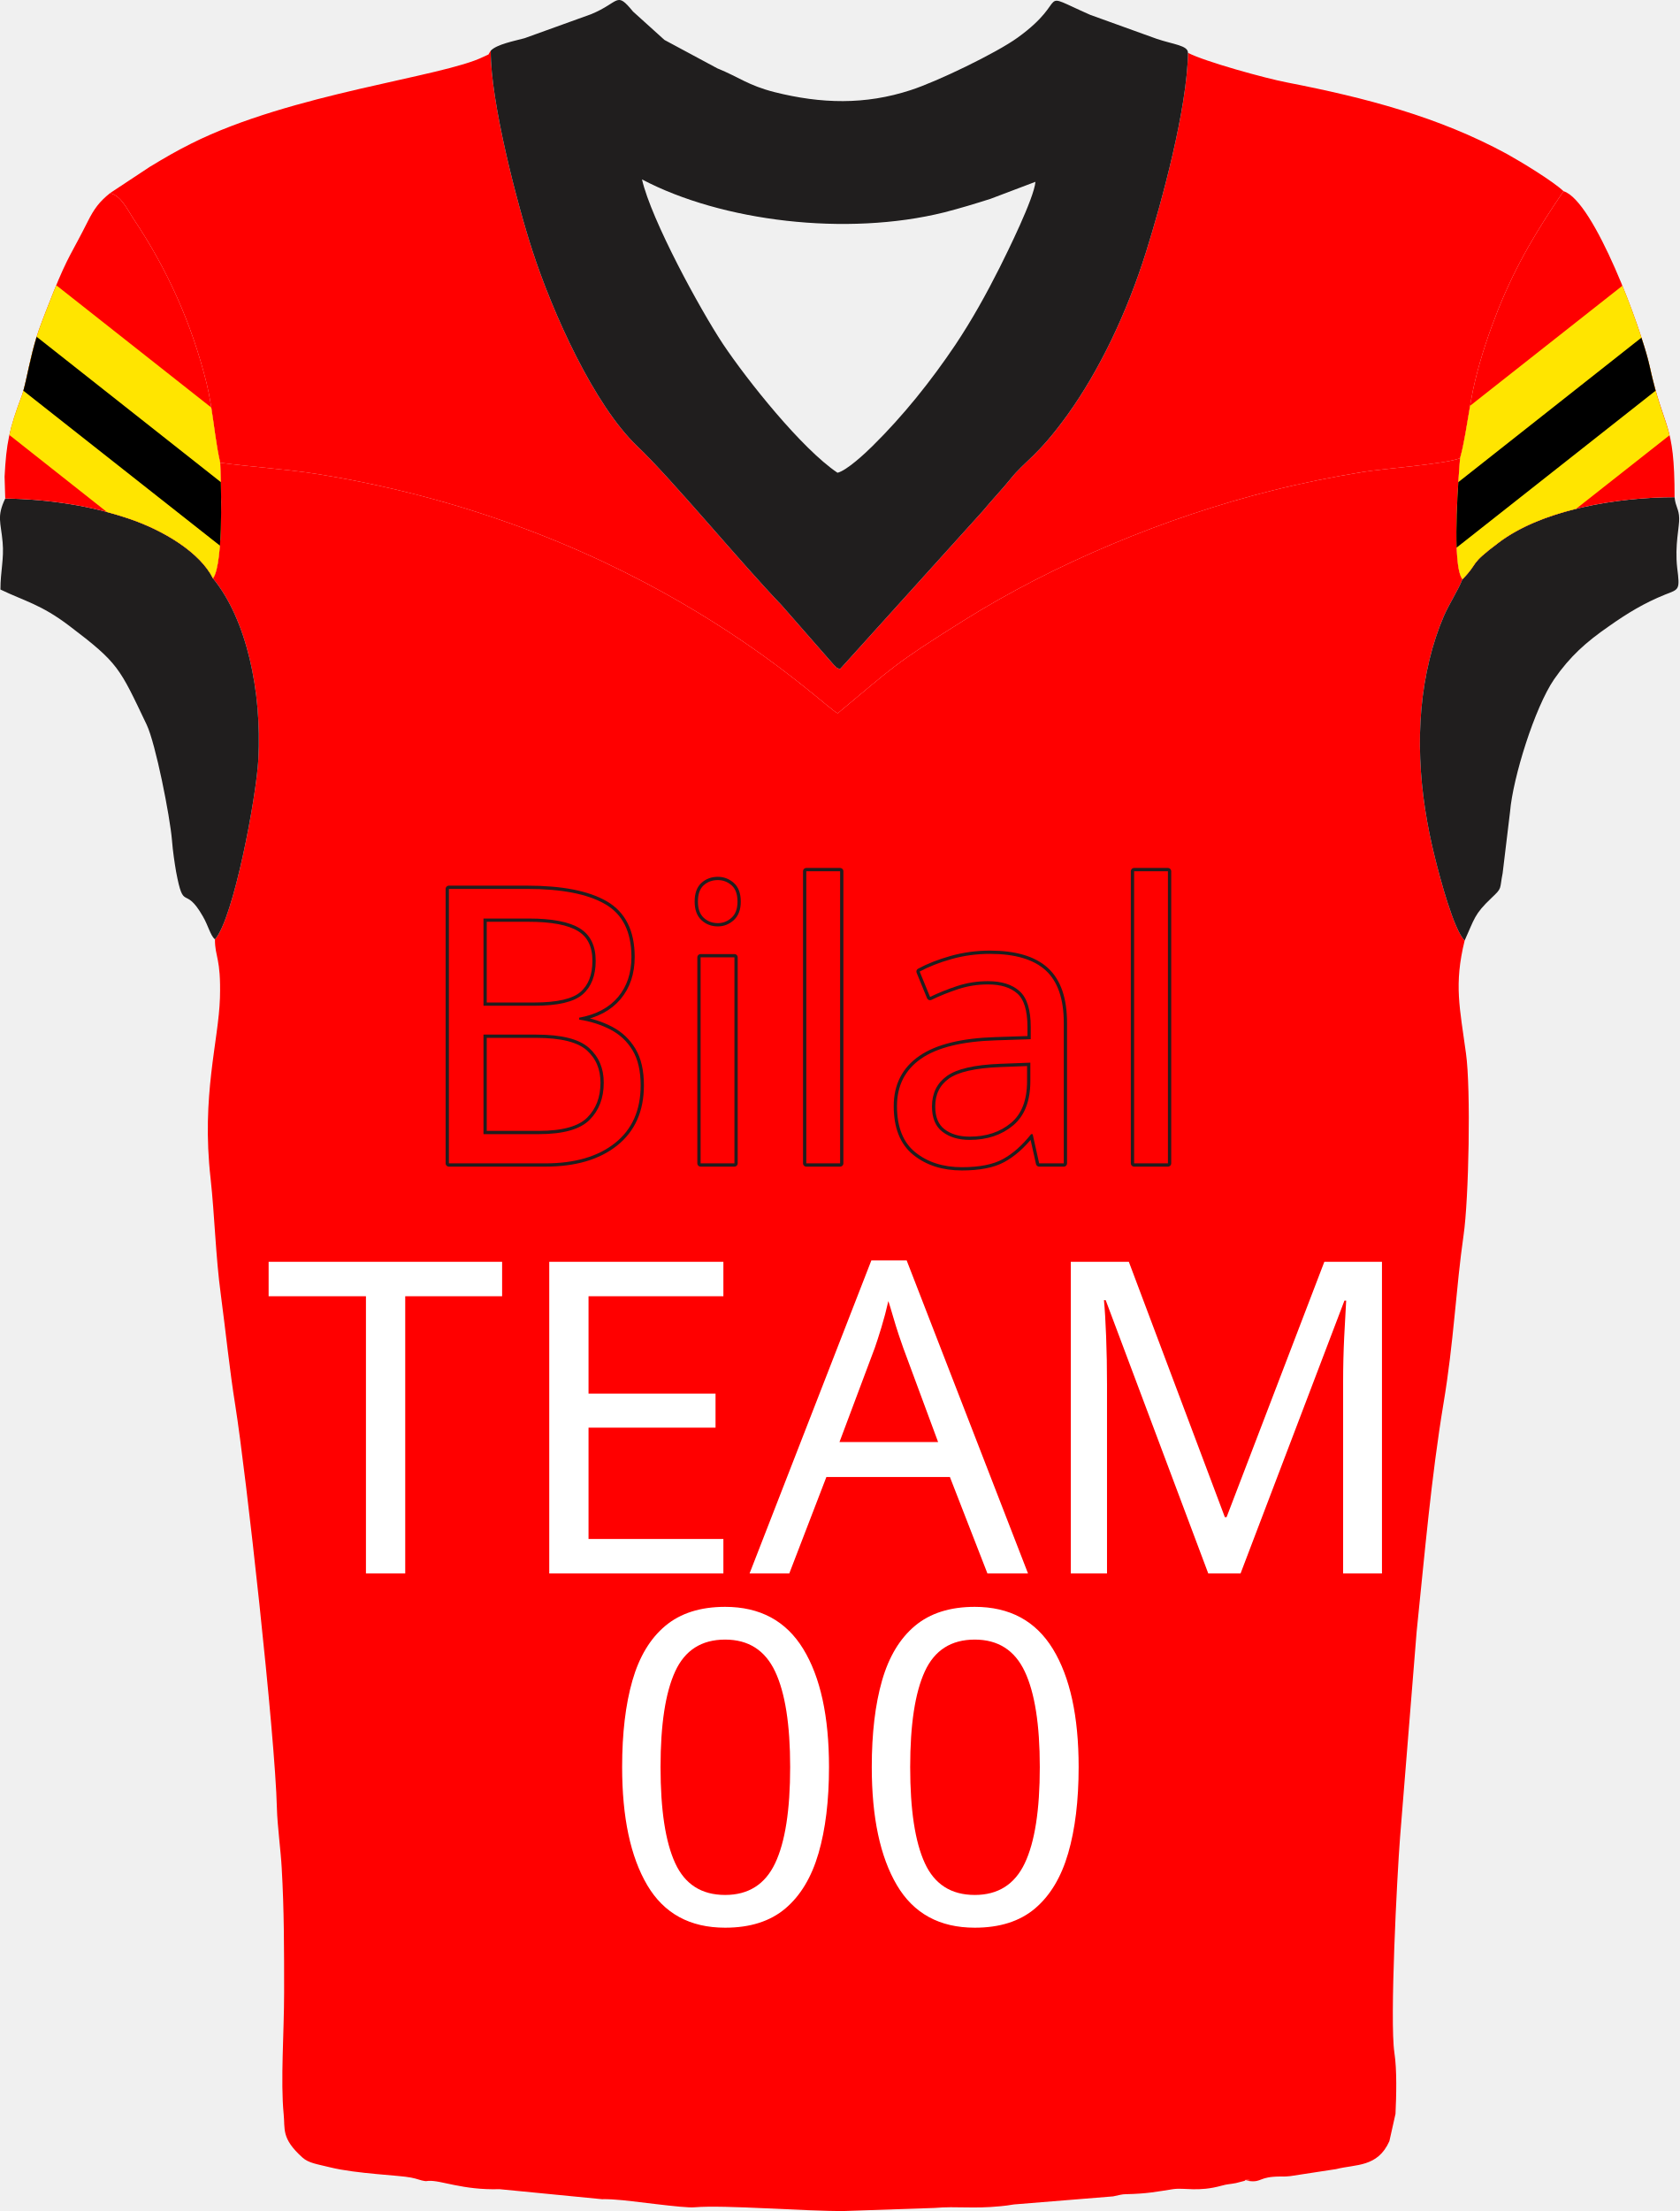
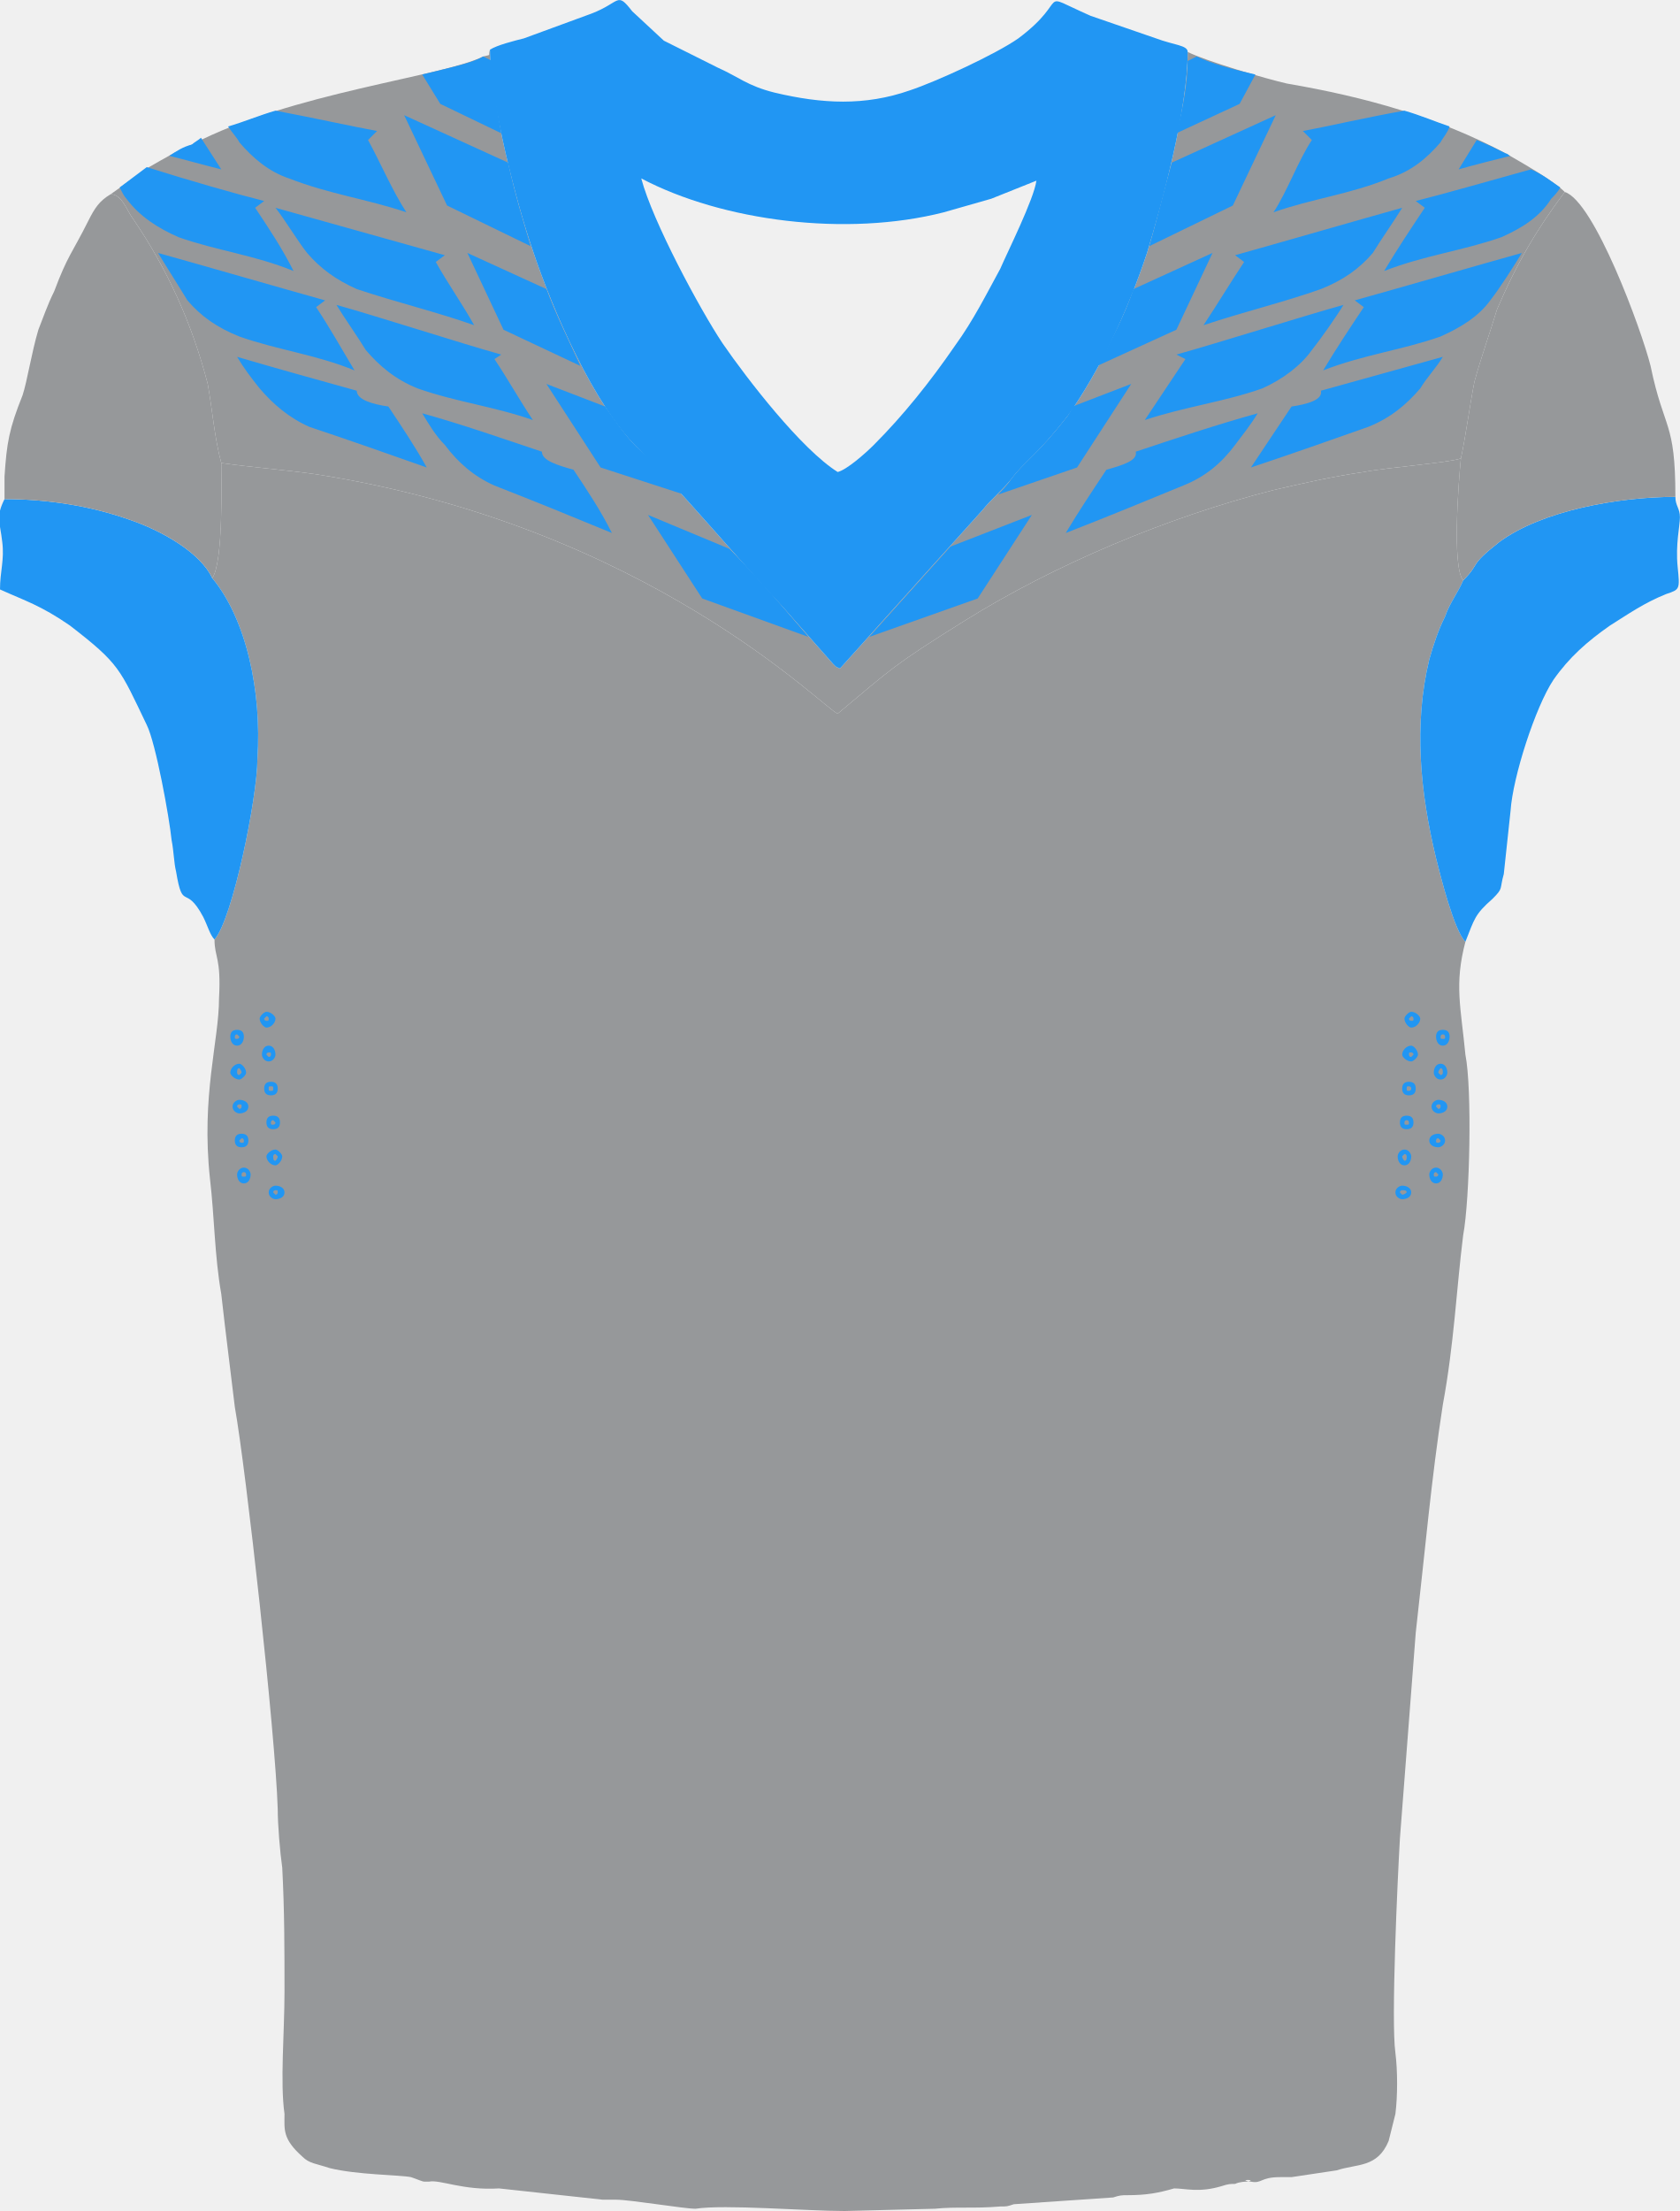
- <svg xmlns="http://www.w3.org/2000/svg" xml:space="preserve" width="100%" height="100%" version="1.1" shape-rendering="geometricPrecision" text-rendering="geometricPrecision" image-rendering="optimizeQuality" fill-rule="evenodd" clip-rule="evenodd" viewBox="0 0 7695 10130" preserveAspectRatio="xMidYMid meet">
+ <svg xmlns="http://www.w3.org/2000/svg" xml:space="preserve" width="100%" height="100%" version="1.1" shape-rendering="geometricPrecision" text-rendering="geometricPrecision" image-rendering="optimizeQuality" fill-rule="evenodd" clip-rule="evenodd" viewBox="0 0 744 979" preserveAspectRatio="xMidYMid meet">
  <defs>
-     <style data-fonts="true">@font-face { font-family: 'font_2'; src: url('http://127.0.0.1:8000/storage/fonts/37mrW2LoSAz4UV3Fw60rHUYMhqTS29wmTYG7KDOM') format('truetype'); }@font-face { font-family: 'font_4'; src: url('http://127.0.0.1:8000/storage/fonts/6q5lPJecyQvh4nloAo6VOQQMEu2p1HTOlzIzSerz') format('truetype'); }@font-face { font-family: 'font_5'; src: url('http://127.0.0.1:8000/storage/fonts/D3O6qgC2TlIuZwX3ThNRuFmGZCdHiNmTJui6cxLU') format('truetype'); }</style>
-     <clipPath id="clip-svg-part-0">
-       <path fill="#FF0000" d="M1009 2120c3,70 18,460 -33,530 155,189 224,519 208,827 -9,174 -114,732 -199,827 0,84 28,83 23,267 -6,199 -86,448 -43,828 19,173 23,357 47,533 24,180 39,337 67,512 47,295 182,1503 190,1842 2,78 18,196 22,273 11,190 11,370 11,569 0,185 -17,406 -2,559 7,68 -12,110 86,198 29,26 67,30 127,45 122,30 319,36 371,47 27,5 47,14 59,15 10,2 10,1 20,0 58,-4 156,43 326,38l471 46c8,0 10,-1 24,0 8,0 27,1 37,2 64,3 311,40 362,35 137,-12 512,19 687,17l412 -14c107,-9 173,5 304,-8 27,-3 30,-3 60,-8l455 -37c28,-6 42,-10 57,-10 101,-2 145,-12 217,-23 53,-8 115,14 223,-16 29,-8 35,-6 66,-12 14,-3 44,-12 46,-12 58,-3 -50,-5 17,3 56,6 42,-20 137,-21 16,0 21,1 50,-2l209 -32c90,-23 190,-7 244,-128l28 -125c4,-82 7,-202 -5,-280 -22,-146 12,-809 26,-988l76 -942c37,-358 67,-707 123,-1045 47,-279 57,-527 92,-771 24,-163 34,-671 11,-833 -28,-208 -56,-314 -6,-517 -50,-48 -114,-290 -136,-379 -74,-295 -98,-610 -25,-909 17,-70 39,-136 65,-197 28,-63 63,-114 86,-170 -50,-62 -19,-453 -11,-555 -64,27 -342,47 -443,63 -141,23 -281,51 -416,85 -489,122 -1002,336 -1416,596 -326,204 -324,215 -577,425 -60,-22 -871,-855 -2390,-1097 -149,-23 -292,-31 -440,-51z" data-part-name="svg-part-0" class="svg-hoverable selected-svg-part" style="cursor: pointer; transition: 0.3s;" id="svg-part-0" />
-     </clipPath>
+     <style data-fonts="true">@font-face { font-family: 'font_1'; src: url('http://127.0.0.1:8000/storage/fonts/5ZIyXfnllvfea2c03RF0XvhB4s9AbiJS5UuPNvgP') format('truetype'); }@font-face { font-family: 'font_2'; src: url('http://127.0.0.1:8000/storage/fonts/HiTBF8CNdPuu1yhMAdkdrafbOxzCEGWugdII81Rt') format('truetype'); }</style>
  </defs>
  <g id="Layer_x0020_1">
-     <path fill="#FF0000" d="M1009 2120c3,70 18,460 -33,530 155,189 224,519 208,827 -9,174 -114,732 -199,827 0,84 28,83 23,267 -6,199 -86,448 -43,828 19,173 23,357 47,533 24,180 39,337 67,512 47,295 182,1503 190,1842 2,78 18,196 22,273 11,190 11,370 11,569 0,185 -17,406 -2,559 7,68 -12,110 86,198 29,26 67,30 127,45 122,30 319,36 371,47 27,5 47,14 59,15 10,2 10,1 20,0 58,-4 156,43 326,38l471 46c8,0 10,-1 24,0 8,0 27,1 37,2 64,3 311,40 362,35 137,-12 512,19 687,17l412 -14c107,-9 173,5 304,-8 27,-3 30,-3 60,-8l455 -37c28,-6 42,-10 57,-10 101,-2 145,-12 217,-23 53,-8 115,14 223,-16 29,-8 35,-6 66,-12 14,-3 44,-12 46,-12 58,-3 -50,-5 17,3 56,6 42,-20 137,-21 16,0 21,1 50,-2l209 -32c90,-23 190,-7 244,-128l28 -125c4,-82 7,-202 -5,-280 -22,-146 12,-809 26,-988l76 -942c37,-358 67,-707 123,-1045 47,-279 57,-527 92,-771 24,-163 34,-671 11,-833 -28,-208 -56,-314 -6,-517 -50,-48 -114,-290 -136,-379 -74,-295 -98,-610 -25,-909 17,-70 39,-136 65,-197 28,-63 63,-114 86,-170 -50,-62 -19,-453 -11,-555 -64,27 -342,47 -443,63 -141,23 -281,51 -416,85 -489,122 -1002,336 -1416,596 -326,204 -324,215 -577,425 -60,-22 -871,-855 -2390,-1097 -149,-23 -292,-31 -440,-51z" id="svg-part-0" data-part-name="svg-part-0" class="svg-hoverable selected" style="cursor: pointer; transition: 0.3s; filter: brightness(1.15); stroke: none;" />
-     <path fill="#FF0000" d="M504 885c50,10 79,74 106,115 156,232 268,480 337,757 29,118 35,248 62,363 148,20 291,28 440,51 1519,242 2330,1075 2390,1097 253,-210 251,-221 577,-425 414,-260 927,-474 1416,-596 135,-34 275,-62 416,-85 101,-16 379,-36 443,-63 27,-93 42,-247 69,-355 27,-113 65,-223 104,-322 87,-218 185,-375 301,-546 -47,-45 -193,-134 -260,-171 -313,-170 -647,-257 -1006,-327 -96,-18 -379,-96 -455,-136 -3,252 -120,683 -192,912 -88,280 -213,541 -359,745 -139,193 -195,211 -262,295 -42,52 -85,96 -127,147l-655 725c-23,-12 -7,0 -28,-20l-240 -274c-182,-189 -504,-579 -660,-727 -199,-189 -389,-613 -481,-896 -69,-211 -193,-685 -191,-917 -18,27 1,11 -33,28 -187,93 -880,167 -1340,398 -70,35 -121,65 -189,106l-183 121z" id="svg-part-1" data-part-name="svg-part-1" class="svg-hoverable" style="cursor: pointer; transition: 0.3s;" />
-     <path fill="#201E1E" d="M4745 833c-6,75 -130,325 -164,393 -62,123 -127,240 -203,354 -111,165 -238,324 -379,463 -34,34 -119,113 -161,123 -164,-110 -414,-424 -525,-590 -104,-157 -328,-567 -371,-754 366,193 938,262 1385,151 74,-19 143,-40 212,-62l206 -78zm0 0l0 0zm-2496 -601c-2,232 122,706 191,917 92,283 282,707 481,896 156,148 478,538 660,727l240 274c21,20 5,8 28,20l655 -725c42,-51 85,-95 127,-147 67,-84 123,-102 262,-295 146,-204 271,-465 359,-745 72,-229 189,-660 192,-912 0,-34 -66,-38 -143,-64l-305 -110c-259,-114 -83,-76 -332,104 -98,71 -370,202 -491,241 -208,68 -409,63 -624,9 -121,-31 -161,-68 -262,-109l-242 -130 -144 -130c-79,-96 -59,-43 -192,12l-305 110c-48,13 -127,28 -155,57z" id="svg-part-2" data-part-name="svg-part-2" class="svg-hoverable" style="cursor: pointer; transition: 0.3s;" />
-     <path fill="#201E1E" d="M985 4304c85,-95 190,-653 199,-827 16,-308 -53,-638 -208,-827 -59,-119 -226,-220 -386,-274 -173,-59 -368,-89 -566,-92 -40,84 -20,108 -12,200 7,77 -10,133 -10,217 110,53 186,68 315,166 227,172 230,191 355,453 41,86 107,420 116,529 4,51 12,104 19,145 36,190 38,56 123,205 24,41 34,87 55,105zm5717 -1650c-23,56 -58,107 -86,170 -26,61 -48,127 -65,197 -73,299 -49,614 25,909 22,89 86,331 136,379 46,-101 43,-119 123,-195 51,-48 36,-38 51,-113l34 -282c13,-156 113,-477 202,-607 73,-105 146,-170 250,-242 85,-60 162,-107 259,-146 64,-25 68,-20 55,-122 -12,-105 11,-191 9,-228 -1,-43 -17,-52 -21,-96 -257,0 -604,55 -806,208 -143,107 -86,86 -166,168z" id="svg-part-3" data-part-name="svg-part-3" class="svg-hoverable" style="cursor: pointer; transition: 0.3s;" />
-     <path fill="#FF0000" d="M24 2284c198,3 393,33 566,92 160,54 327,155 386,274 51,-70 36,-460 33,-530 -27,-115 -33,-245 -62,-363 -69,-277 -181,-525 -337,-757 -27,-41 -56,-105 -106,-115 -48,39 -72,70 -102,130 -72,144 -89,154 -157,323 -23,58 -48,121 -67,174 -38,106 -57,240 -76,295 -1,3 -2,5 -3,8 -57,153 -70,215 -78,369l3 100zm6667 -185c-8,102 -39,493 11,555 80,-82 23,-61 166,-168 202,-153 549,-208 806,-208 0,-351 -48,-300 -114,-599 -37,-170 -255,-761 -395,-803 -116,171 -214,328 -301,546 -39,99 -77,209 -104,322 -27,108 -42,262 -69,355z" id="svg-part-4" data-part-name="svg-part-4" class="svg-hoverable" style="cursor: pointer; transition: 0.3s;" />
-     <path fill="#FFE500" d="M7435 1309l-698 550c-15,86 -28,177 -46,240 -8,102 -39,493 11,555 80,-82 23,-61 166,-168 95,-72 221,-122 355,-155l428 -337c-21,-85 -53,-141 -91,-315 -16,-72 -64,-221 -125,-370zm-7177 -2l710 560c14,85 23,173 41,253 3,70 18,460 -33,530 -59,-119 -226,-220 -386,-274 -33,-11 -66,-21 -100,-30l-447 -353c11,-52 28,-104 56,-178 1,-3 2,-5 3,-8 19,-55 38,-189 76,-295 19,-53 44,-116 67,-174 5,-11 9,-21 13,-31z" id="svg-part-5" data-part-name="svg-part-5" class="svg-hoverable" style="cursor: pointer; transition: 0.3s;" />
-     <path fill="black" d="M7522 1547l-839 662c-6,89 -11,207 -8,300l912 -719c-8,-31 -18,-68 -27,-111 -7,-32 -20,-78 -38,-132zm-7354 -4l844 666c2,81 3,197 -4,291l-901 -710c16,-56 33,-157 61,-247z" id="svg-part-6" data-part-name="svg-part-6" class="svg-hoverable" style="cursor: pointer; transition: 0.3s;" />
-   </g>
-   <g id="application-group" clip-path="url(#clip-svg-part-0)">
-     <text id="app-1773216318494" x="3938" y="4719" font-size="1761" fill="#FF0000" text-anchor="middle" dominant-baseline="middle" paint-order="stroke fill" stroke-linejoin="round" style="font-family: font_5; cursor: move; letter-spacing: 30px;" stroke="#201E1E" stroke-width="30">Bilal </text>
-     <text id="app-1773216910830" x="3869" y="6515" font-size="2000" fill="#FFFFFF" text-anchor="middle" dominant-baseline="middle" paint-order="stroke fill" stroke-linejoin="round" style="font-family: font_2; cursor: move;">TEAM</text>
-     <text id="app-1773216945678" x="3897" y="8118" font-size="2000" fill="#FFFFFF" text-anchor="middle" dominant-baseline="middle" paint-order="stroke fill" stroke-linejoin="round" style="font-family: font_2; cursor: move;">00</text>
+     <path fill="#96989A" d="M98 205c0,7 1,44 -4,51 15,18 22,50 20,80 0,17 -11,71 -19,80 0,8 3,8 2,26 0,19 -8,43 -4,80 2,17 2,34 5,51 2,18 4,33 6,50 5,28 18,145 19,178 0,7 1,19 2,26 1,19 1,36 1,55 0,18 -2,40 0,54 0,7 -1,11 8,19 3,3 6,3 12,5 12,3 31,3 36,4 3,1 5,2 6,2 1,0 1,0 2,0 5,-1 15,4 31,3l46 5c1,0 1,0 2,0 1,0 3,0 4,0 6,0 30,4 35,4 13,-2 49,1 66,1l40 -1c10,-1 17,0 29,-1 3,0 3,0 6,-1l44 -3c3,-1 4,-1 6,-1 9,0 14,-1 21,-3 5,0 11,2 21,-1 3,-1 4,-1 6,-1 2,-1 5,-1 5,-1 6,-1 -5,-1 2,0 5,1 4,-2 13,-2 1,0 2,0 5,0l20 -3c9,-3 18,-1 23,-13l3 -12c1,-8 1,-19 0,-27 -2,-14 1,-78 2,-95l7 -91c4,-35 7,-69 12,-101 5,-27 6,-51 9,-75 3,-16 4,-65 1,-80 -2,-21 -5,-31 0,-50 -5,-5 -11,-29 -13,-37 -7,-29 -10,-59 -3,-88 2,-7 4,-13 7,-19 2,-6 6,-11 8,-16 -5,-6 -2,-44 -1,-54 -6,2 -33,4 -43,6 -14,2 -27,5 -40,8 -47,12 -97,33 -137,58 -32,20 -32,21 -56,41 -6,-2 -84,-83 -231,-106 -14,-2 -28,-3 -42,-5z" id="svg-part-0" data-part-name="svg-part-0" class="svg-hoverable" style="cursor: pointer; transition: 0.3s;" />
+     <path fill="#96989A" d="M49 86c5,0 7,7 10,11 15,22 26,46 33,73 2,11 3,24 6,35 14,2 28,3 42,5 147,23 225,104 231,106 24,-20 24,-21 56,-41 40,-25 90,-46 137,-58 13,-3 26,-6 40,-8 10,-2 37,-4 43,-6 2,-9 4,-24 6,-34 3,-11 7,-22 10,-32 9,-21 18,-36 30,-52 -5,-5 -19,-13 -26,-17 -30,-16 -62,-25 -97,-31 -9,-2 -36,-10 -44,-14 0,25 -11,66 -18,89 -9,27 -21,52 -35,72 -14,18 -19,20 -25,28 -4,5 -9,9 -13,14l-63 70c-2,-1 -1,0 -3,-2l-23 -26c-17,-18 -49,-56 -64,-70 -19,-19 -37,-60 -46,-87 -7,-20 -19,-66 -19,-89 -1,3 1,2 -3,3 -18,9 -85,16 -129,39 -7,3 -12,6 -19,10l-17 12z" id="svg-part-1" data-part-name="svg-part-1" class="svg-hoverable" style="cursor: pointer; transition: 0.3s;" />
+     <path fill="#2196F3" d="M459 80c-1,8 -13,32 -16,39 -6,11 -12,23 -20,34 -11,16 -23,31 -36,44 -4,4 -12,11 -16,12 -16,-10 -40,-41 -51,-57 -10,-15 -31,-54 -36,-73 36,19 91,26 134,15 7,-2 14,-4 21,-6l20 -8zm0 0l0 0zm-242 -58c0,23 12,69 19,89 9,27 27,68 46,87 15,14 47,52 64,70l23 26c2,2 1,1 3,2l63 -70c4,-5 9,-9 13,-14 6,-8 11,-10 25,-28 14,-20 26,-45 35,-72 7,-23 18,-64 18,-89 0,-3 -6,-3 -14,-6l-29 -10c-25,-11 -8,-8 -32,10 -10,7 -36,19 -48,23 -20,7 -39,6 -60,1 -12,-3 -16,-7 -25,-11l-24 -12 -14 -13c-7,-9 -5,-4 -18,1l-30 11c-4,1 -12,3 -15,5z" id="svg-part-2" data-part-name="svg-part-2" class="svg-hoverable" style="cursor: pointer; transition: 0.3s;" />
+     <path fill="#2196F3" d="M95 416c8,-9 19,-63 19,-80 2,-30 -5,-62 -20,-80 -5,-11 -22,-21 -37,-26 -17,-6 -36,-9 -55,-9 -4,8 -2,10 -1,19 1,8 -1,13 -1,21 11,5 18,7 31,16 22,17 22,19 34,44 4,8 10,41 11,51 1,5 1,10 2,14 3,18 4,5 12,20 2,4 3,8 5,10zm553 -159c-2,5 -6,10 -8,16 -3,6 -5,12 -7,19 -7,29 -4,59 3,88 2,8 8,32 13,37 4,-10 4,-12 12,-19 5,-5 3,-4 5,-11l3 -28c1,-15 11,-46 19,-58 7,-10 15,-17 25,-24 8,-5 15,-10 25,-14 6,-2 6,-2 5,-12 -1,-10 1,-18 1,-22 0,-4 -2,-5 -2,-9 -25,0 -59,6 -78,20 -14,11 -8,9 -16,17z" id="svg-part-3" data-part-name="svg-part-3" class="svg-hoverable" style="cursor: pointer; transition: 0.3s;" />
+     <path fill="#96989A" d="M2 221c19,0 38,3 55,9 15,5 32,15 37,26 5,-7 4,-44 4,-51 -3,-11 -4,-24 -6,-35 -7,-27 -18,-51 -33,-73 -3,-4 -5,-11 -10,-11 -5,3 -7,6 -10,12 -7,14 -9,15 -15,31 -3,6 -5,12 -7,17 -3,10 -5,23 -7,29 0,0 0,0 0,0 -6,15 -7,21 -8,36l0 10zm645 -18c-1,10 -4,48 1,54 8,-8 2,-6 16,-17 19,-14 53,-20 78,-20 0,-34 -5,-29 -11,-58 -4,-16 -25,-73 -38,-77 -12,16 -21,31 -30,52 -3,10 -7,21 -10,32 -2,10 -4,25 -6,34z" id="svg-part-4" data-part-name="svg-part-4" class="svg-hoverable" style="cursor: pointer; transition: 0.3s;" />
+     <path fill="#2196F3" d="M625 448c2,0 4,2 4,3 0,2 -2,4 -4,4 -1,0 -3,-2 -3,-4 0,-1 2,-3 3,-3zm-507 0c-1,0 -3,2 -3,3 0,2 2,4 3,4 2,0 4,-2 4,-4 0,-1 -2,-3 -4,-3zm-13 8c-2,0 -3,1 -3,3 0,2 1,4 3,4 2,0 3,-2 3,-4 0,-2 -1,-3 -3,-3zm3 61c-2,0 -3,2 -3,3 0,2 1,4 3,4 2,0 3,-2 3,-4 0,-1 -1,-3 -3,-3zm0 2c-1,0 -1,1 -1,1 0,1 0,1 1,1 1,0 1,0 1,-1 0,0 0,-1 -1,-1zm-1 -17c-2,0 -3,1 -3,3 0,2 1,3 3,3 2,0 3,-1 3,-3 0,-2 -1,-3 -3,-3zm0 2c0,0 -1,1 -1,1 0,1 1,1 1,1 1,0 1,0 1,-1 0,0 0,-1 -1,-1zm-1 -17c-1,0 -3,1 -3,3 0,2 2,3 3,3 2,0 4,-1 4,-3 0,-2 -2,-3 -4,-3zm0 2c0,0 -1,0 -1,1 0,0 1,1 1,1 1,0 1,-1 1,-1 0,-1 0,-1 -1,-1zm0 -18c-2,0 -4,2 -4,4 0,1 2,3 4,3 1,0 3,-2 3,-3 0,-2 -2,-4 -3,-4zm0 2c-1,0 -1,1 -1,2 0,0 0,1 1,1 0,0 1,-1 1,-1 0,-1 -1,-2 -1,-2zm-1 -15c-1,0 -1,1 -1,1 0,1 0,1 1,1 0,0 1,0 1,-1 0,0 -1,-1 -1,-1zm17 67c-1,0 -3,1 -3,3 0,2 2,3 3,3 2,0 4,-1 4,-3 0,-2 -2,-3 -4,-3zm0 2c0,0 -1,0 -1,1 0,0 1,1 1,1 1,0 1,-1 1,-1 0,-1 0,-1 -1,-1zm0 -18c-2,0 -4,2 -4,3 0,2 2,4 4,4 1,0 3,-2 3,-4 0,-1 -2,-3 -3,-3zm0 2c-1,0 -1,1 -1,1 0,1 0,2 1,2 0,0 1,-1 1,-2 0,0 -1,-1 -1,-1zm-1 -17c-2,0 -3,1 -3,3 0,2 1,3 3,3 2,0 3,-1 3,-3 0,-2 -1,-3 -3,-3zm0 2c-1,0 -1,1 -1,1 0,1 0,1 1,1 0,0 1,0 1,-1 0,0 -1,-1 -1,-1zm-1 -17c-2,0 -3,1 -3,3 0,2 1,3 3,3 2,0 3,-1 3,-3 0,-2 -1,-3 -3,-3zm0 2c-1,0 -1,0 -1,1 0,1 0,1 1,1 1,0 1,0 1,-1 0,-1 0,-1 -1,-1zm-1 -18c-2,0 -3,2 -3,4 0,1 1,3 3,3 2,0 3,-2 3,-3 0,-2 -1,-4 -3,-4zm0 3c0,0 -1,0 -1,1 0,0 1,1 1,1 1,0 1,-1 1,-1 0,-1 0,-1 -1,-1zm-1 -16c0,0 -1,1 -1,1 0,1 1,1 1,1 1,0 1,0 1,-1 0,0 0,-1 -1,-1zm521 6c2,0 3,1 3,3 0,2 -1,4 -3,4 -2,0 -3,-2 -3,-4 0,-2 1,-3 3,-3zm-3 61c2,0 3,2 3,3 0,2 -1,4 -3,4 -2,0 -3,-2 -3,-4 0,-1 1,-3 3,-3zm0 2c0,0 1,1 1,1 0,1 -1,1 -1,1 -1,0 -1,0 -1,-1 0,0 0,-1 1,-1zm1 -17c1,0 3,1 3,3 0,2 -2,3 -3,3 -2,0 -4,-1 -4,-3 0,-2 2,-3 4,-3zm0 2c0,0 1,1 1,1 0,1 -1,1 -1,1 -1,0 -1,0 -1,-1 0,0 0,-1 1,-1zm0 -17c2,0 4,1 4,3 0,2 -2,3 -4,3 -1,0 -3,-1 -3,-3 0,-2 2,-3 3,-3zm0 2c1,0 1,0 1,1 0,0 0,1 -1,1 0,0 -1,-1 -1,-1 0,-1 1,-1 1,-1zm1 -18c2,0 3,2 3,4 0,1 -1,3 -3,3 -2,0 -3,-2 -3,-3 0,-2 1,-4 3,-4zm0 2c1,0 1,1 1,2 0,0 0,1 -1,1 0,0 -1,-1 -1,-1 0,-1 1,-2 1,-2zm1 -15c1,0 1,1 1,1 0,1 0,1 -1,1 -1,0 -1,0 -1,-1 0,0 0,-1 1,-1zm-18 67c2,0 4,1 4,3 0,2 -2,3 -4,3 -1,0 -3,-1 -3,-3 0,-2 2,-3 3,-3zm0 2c1,0 2,0 2,1 0,0 -1,1 -2,1 0,0 -1,-1 -1,-1 0,-1 1,-1 1,-1zm1 -18c2,0 3,2 3,3 0,2 -1,4 -3,4 -2,0 -3,-2 -3,-4 0,-1 1,-3 3,-3zm0 2c1,0 1,1 1,1 0,1 0,2 -1,2 0,0 -1,-1 -1,-2 0,0 1,-1 1,-1zm1 -17c2,0 3,1 3,3 0,2 -1,3 -3,3 -2,0 -3,-1 -3,-3 0,-2 1,-3 3,-3zm0 2c1,0 1,1 1,1 0,1 0,1 -1,1 -1,0 -1,0 -1,-1 0,0 0,-1 1,-1zm1 -17c2,0 3,1 3,3 0,2 -1,3 -3,3 -2,0 -3,-1 -3,-3 0,-2 1,-3 3,-3zm0 2c0,0 1,0 1,1 0,1 -1,1 -1,1 -1,0 -1,0 -1,-1 0,-1 0,-1 1,-1zm1 -18c1,0 3,2 3,4 0,1 -2,3 -3,3 -2,0 -4,-2 -4,-3 0,-2 2,-4 4,-4zm0 3c0,0 1,0 1,1 0,0 -1,1 -1,1 -1,0 -1,-1 -1,-1 0,-1 0,-1 1,-1zm0 -16c1,0 1,1 1,1 0,1 0,1 -1,1 0,0 -1,0 -1,-1 0,0 1,-1 1,-1z" id="svg-part-5" data-part-name="svg-part-5" class="svg-hoverable selected" style="cursor: pointer; transition: 0.3s;" />
+     <path fill="#2196F3" d="M385 282l48 -17 24 -37 -36 14 -36 40zm-27 0l-47 -17 -24 -37 36 15c9,9 17,18 23,25l12 14zm-55 -63c-8,-9 -15,-16 -21,-21 -5,-5 -9,-11 -14,-18l-26 -10 24 37 37 12zm-46 -57c-5,-11 -11,-23 -15,-34l-35 -16 16 34 34 16zm-22 -53c-3,-10 -7,-23 -10,-37l-46 -21 19 40 37 18zm-13 -50c-2,-12 -4,-23 -4,-32l-4 -2c-5,3 -15,5 -27,8l8 13 27 13zm-100 -10c-7,2 -14,5 -21,7 2,3 4,5 5,7 6,7 13,13 22,16 18,7 34,9 52,15 -6,-9 -12,-23 -17,-32l4 -4c-11,-2 -29,-6 -45,-9zm-33 12c-1,1 -3,2 -4,3 -4,1 -7,3 -10,5 8,2 15,4 23,6l-9 -14zm-24 13l-12 9c1,2 2,4 3,5 6,8 14,13 23,17 17,6 34,8 51,15 -5,-10 -11,-19 -17,-28l4 -3c-12,-3 -33,-9 -52,-15zm128 42c5,9 12,19 17,28 -17,-6 -34,-10 -52,-16 -9,-4 -16,-9 -22,-16 -4,-5 -10,-15 -14,-20 18,5 57,16 75,21l-4 3zm-53 20c6,9 11,18 17,28 -17,-7 -34,-9 -51,-15 -10,-4 -17,-9 -23,-16 -3,-5 -10,-16 -13,-21 18,5 56,16 74,21l-4 3zm79 23c6,9 11,18 17,27 -17,-6 -34,-8 -51,-14 -10,-4 -17,-10 -23,-17 -3,-5 -10,-15 -13,-20 18,5 55,17 73,22l-3 2zm-47 21c6,9 12,18 17,27 -17,-6 -34,-12 -52,-18 -9,-4 -16,-10 -22,-17 -4,-5 -7,-9 -10,-14 17,5 35,10 53,15 0,4 7,6 14,7zm82 28c6,9 12,18 17,28 -17,-7 -34,-14 -52,-21 -9,-4 -16,-10 -22,-18 -4,-4 -7,-9 -10,-14 18,5 35,11 53,17 0,4 7,6 14,8zm437 -125c-3,-2 -8,-6 -13,-8 -18,5 -39,11 -51,14l4 3c-6,9 -12,18 -18,28 18,-7 35,-9 52,-15 9,-4 17,-9 22,-17 1,-1 3,-3 4,-5zm-22 -14c-1,0 -1,-1 -2,-1 -4,-2 -8,-4 -13,-6l-8 13c7,-2 15,-4 23,-6zm-27 -13c-6,-2 -13,-5 -20,-7 -17,3 -34,7 -45,9l4 4c-6,9 -11,23 -17,32 17,-6 34,-8 51,-15 10,-3 17,-9 23,-16 1,-2 3,-4 4,-7zm-86 -23c-9,-2 -20,-5 -26,-8l-4 2c0,9 -2,21 -5,32l28 -13 7 -13zm-37 39c-4,14 -7,27 -10,37l37 -18 19 -40 -46 21zm-17 56c-4,12 -10,23 -16,34l35 -16 16 -34 -35 16zm-27 52c0,1 -1,2 -2,4 -14,18 -19,20 -25,28 -2,3 -4,5 -6,7l35 -12 24 -37 -26 10zm76 -64c-6,9 -12,19 -18,28 18,-6 35,-10 52,-16 10,-4 17,-9 23,-16 3,-5 10,-15 13,-20 -18,5 -56,16 -74,21l4 3zm53 20c-6,9 -12,18 -18,28 18,-7 35,-9 52,-15 9,-4 17,-9 22,-16 4,-5 11,-16 14,-21 -18,5 -56,16 -74,21l4 3zm-79 23c-6,9 -12,18 -18,27 18,-6 35,-8 52,-14 9,-4 17,-10 22,-17 4,-5 11,-15 14,-20 -18,5 -56,17 -74,22l4 2zm47 21c-6,9 -12,18 -18,27 18,-6 35,-12 52,-18 10,-4 17,-10 23,-17 3,-5 7,-9 10,-14 -18,5 -36,10 -54,15 1,4 -6,6 -13,7zm-82 28c-6,9 -12,18 -18,28 18,-7 35,-14 52,-21 10,-4 17,-10 23,-18 3,-4 7,-9 10,-14 -18,5 -36,11 -54,17 1,4 -6,6 -13,8z" id="svg-part-6" data-part-name="svg-part-6" class="svg-hoverable" style="cursor: pointer; transition: 0.3s;" />
  </g>
</svg>
